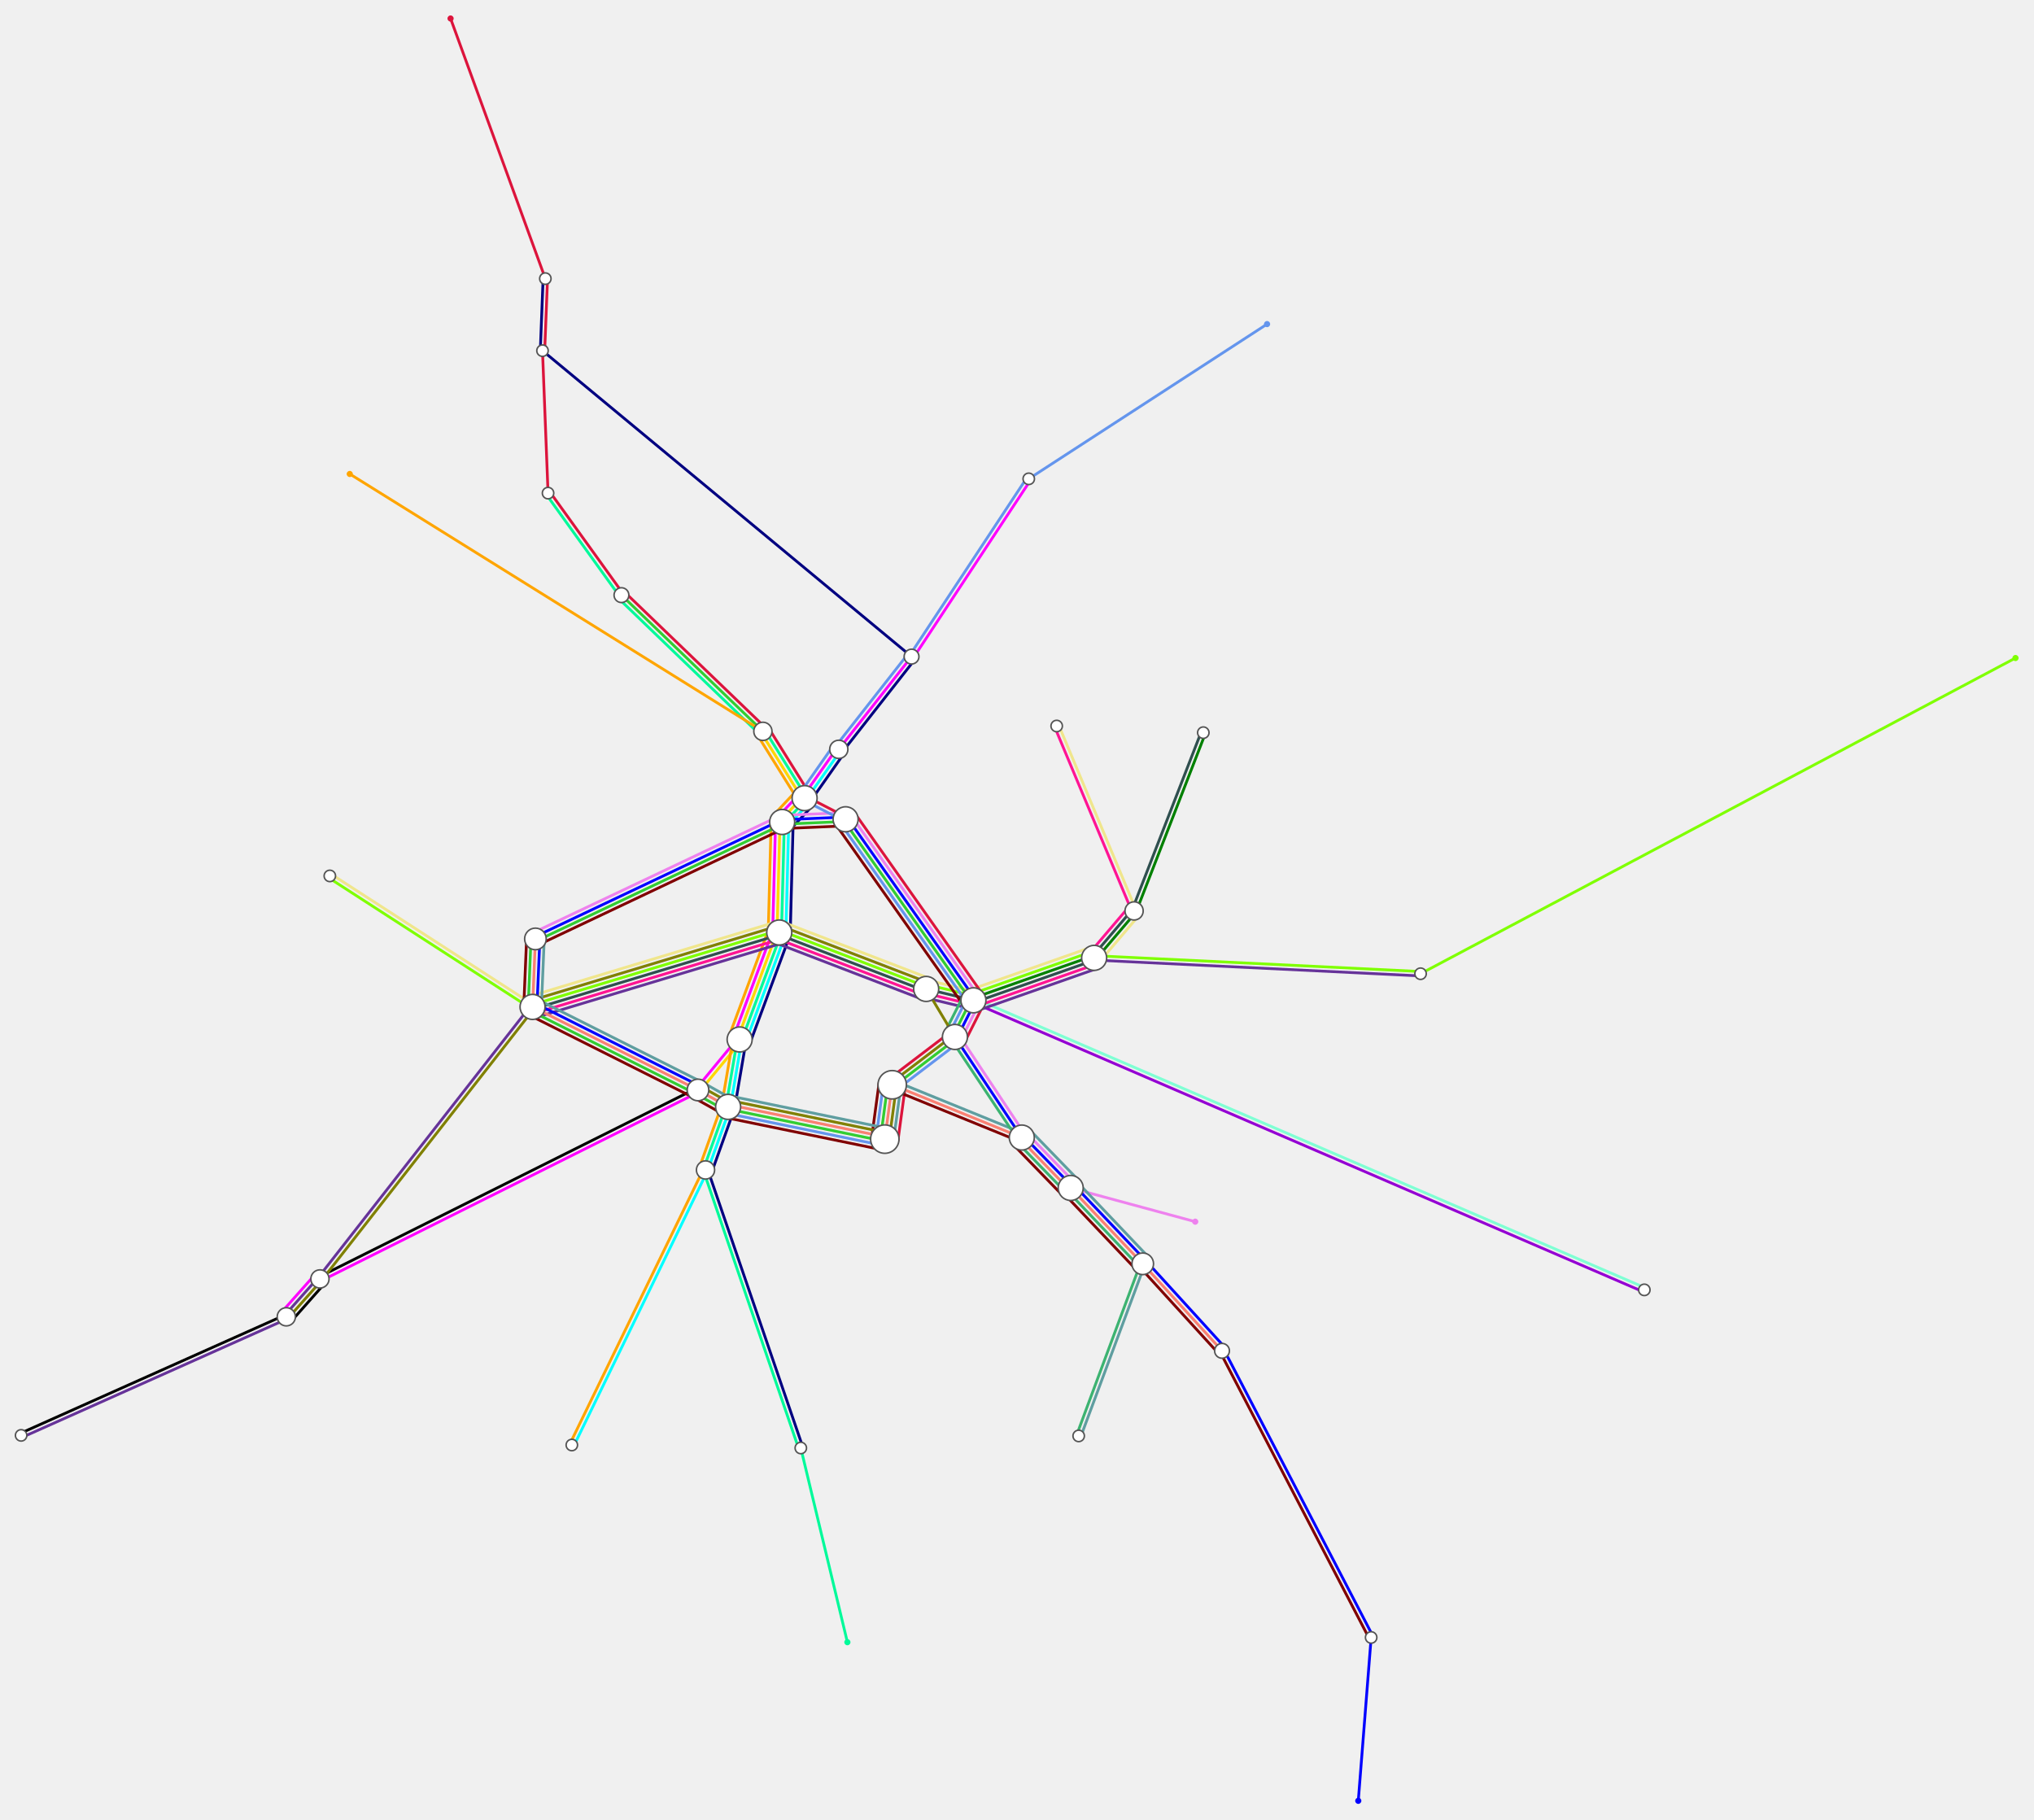
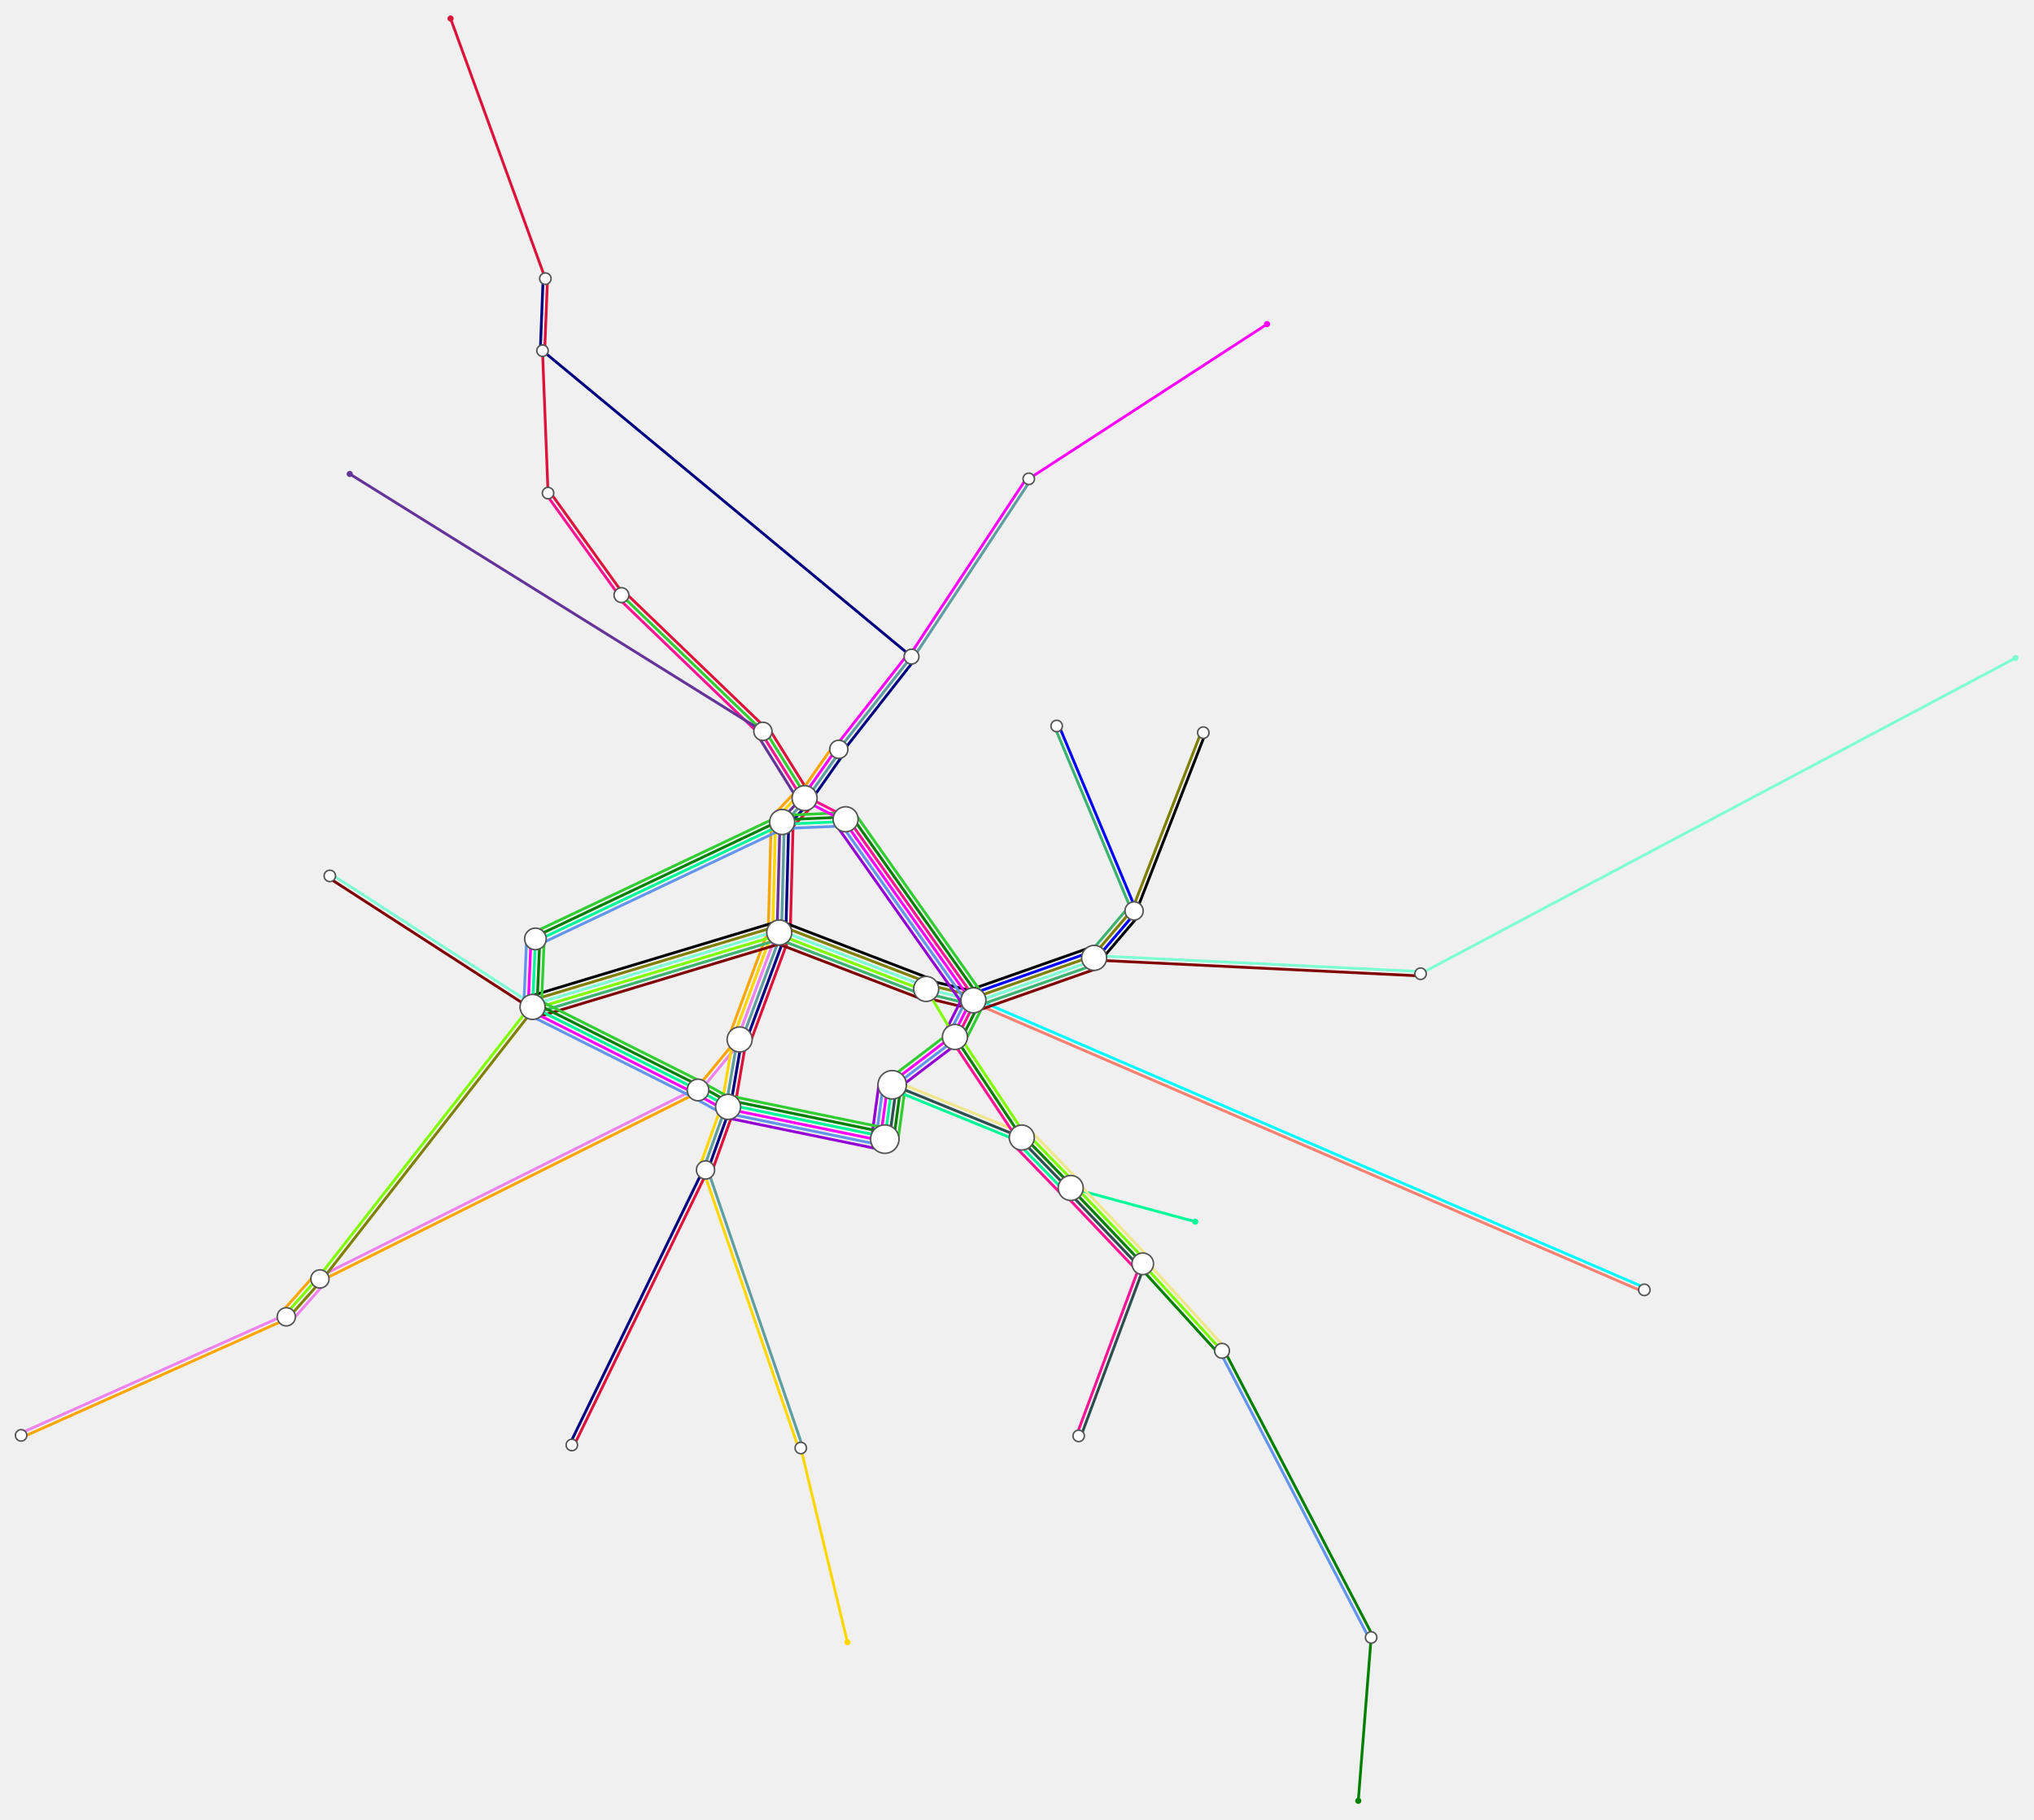
<svg xmlns="http://www.w3.org/2000/svg" width="1318.4" height="1179.26" viewBox="14824.995 8990.62 65.92 58.963">
  <style>
	.line {
		stroke: #333;
		stroke-width: .09;
		fill: none;
		stroke-linejoin: round;
		stroke-linecap: round;
	}
	.station {
		stroke: none;
	}
	.transit {
		stroke: #555;
		stroke-width: .05;
		fill: #fff;
	}
</style>
  <g>
    <path class="line 0" style="stroke: #DC143C;" d="M14839.598 8991.22L14842.669 8999.65" />
    <path class="line 0" style="stroke: #DC143C;" d="M14842.74 8999.652L14842.648 9001.988" />
    <path class="line 1" style="stroke: #000080;" d="M14842.597 8999.647L14842.506 9001.982" />
    <path class="line 0" style="stroke: #DC143C;" d="M14842.577 9001.985L14842.757 9006.602" />
    <path class="line 0" style="stroke: #DC143C;" d="M14842.814 9006.56L14845.194 9009.867" />
-     <path class="line 22" style="stroke: #00FA9A;" d="M14842.699 9006.644L14845.078 9009.95" />
+     <path class="line 23" style="stroke: #FF1493;" d="M14842.699 9006.644L14845.078 9009.95" />
    <path class="line 0" style="stroke: #DC143C;" d="M14845.235 9009.806L14849.819 9014.219" />
    <path class="line 2" style="stroke: #32CD32;" d="M14845.136 9009.908L14849.72 9014.322" />
-     <path class="line 22" style="stroke: #00FA9A;" d="M14845.037 9010.011L14849.621 9014.425" />
+     <path class="line 23" style="stroke: #FF1493;" d="M14845.037 9010.011L14849.621 9014.425" />
    <path class="line 0" style="stroke: #DC143C;" d="M14849.902 9014.208L14851.253 9016.374" />
-     <path class="line 22" style="stroke: #00FA9A;" d="M14849.781 9014.284L14851.132 9016.449" />
-     <path class="line 3" style="stroke: #FFD700;" d="M14849.659 9014.359L14851.01 9016.525" />
-     <path class="line 5" style="stroke: #FFA500;" d="M14849.538 9014.435L14850.889 9016.601" />
-     <path class="line 1" style="stroke: #000080;" d="M14851.331 9016.732L14850.604 9017.505" />
-     <path class="line 11" style="stroke: #00FFFF;" d="M14851.227 9016.634L14850.5 9017.407" />
-     <path class="line 22" style="stroke: #00FA9A;" d="M14851.123 9016.536L14850.396 9017.309" />
-     <path class="line 3" style="stroke: #FFD700;" d="M14851.019 9016.438L14850.292 9017.211" />
-     <path class="line 4" style="stroke: #FF00FF;" d="M14850.915 9016.34L14850.188 9017.113" />
+     <path class="line 2" style="stroke: #32CD32;" d="M14849.781 9014.284L14851.132 9016.449" />
+     <path class="line 23" style="stroke: #FF1493;" d="M14849.659 9014.359L14851.01 9016.525" />
+     <path class="line 24" style="stroke: #663399;" d="M14849.538 9014.435L14850.889 9016.601" />
+     <path class="line 0" style="stroke: #DC143C;" d="M14851.331 9016.732L14850.604 9017.505" />
+     <path class="line 1" style="stroke: #000080;" d="M14851.227 9016.634L14850.5 9017.407" />
+     <path class="line 10" style="stroke: #5F9EA0;" d="M14851.123 9016.536L14850.396 9017.309" />
+     <path class="line 24" style="stroke: #663399;" d="M14851.019 9016.438L14850.292 9017.211" />
+     <path class="line 3" style="stroke: #FFD700;" d="M14850.915 9016.34L14850.188 9017.113" />
    <path class="line 5" style="stroke: #FFA500;" d="M14850.811 9016.242L14850.084 9017.016" />
-     <path class="line 1" style="stroke: #000080;" d="M14850.701 9017.27L14850.607 9020.851" />
-     <path class="line 11" style="stroke: #00FFFF;" d="M14850.558 9017.266L14850.464 9020.847" />
-     <path class="line 22" style="stroke: #00FA9A;" d="M14850.415 9017.262L14850.322 9020.844" />
-     <path class="line 3" style="stroke: #FFD700;" d="M14850.273 9017.258L14850.179 9020.84" />
-     <path class="line 4" style="stroke: #FF00FF;" d="M14850.13 9017.255L14850.036 9020.836" />
+     <path class="line 0" style="stroke: #DC143C;" d="M14850.701 9017.27L14850.607 9020.851" />
+     <path class="line 1" style="stroke: #000080;" d="M14850.558 9017.266L14850.464 9020.847" />
+     <path class="line 10" style="stroke: #5F9EA0;" d="M14850.415 9017.262L14850.322 9020.844" />
+     <path class="line 24" style="stroke: #663399;" d="M14850.273 9017.258L14850.179 9020.84" />
+     <path class="line 3" style="stroke: #FFD700;" d="M14850.13 9017.255L14850.036 9020.836" />
    <path class="line 5" style="stroke: #FFA500;" d="M14849.987 9017.251L14849.893 9020.832" />
-     <path class="line 1" style="stroke: #000080;" d="M14850.585 9020.966L14849.3 9024.433" />
-     <path class="line 11" style="stroke: #00FFFF;" d="M14850.451 9020.916L14849.166 9024.383" />
-     <path class="line 22" style="stroke: #00FA9A;" d="M14850.317 9020.866L14849.033 9024.333" />
-     <path class="line 3" style="stroke: #FFD700;" d="M14850.183 9020.817L14848.899 9024.284" />
-     <path class="line 4" style="stroke: #FF00FF;" d="M14850.049 9020.767L14848.765 9024.234" />
+     <path class="line 0" style="stroke: #DC143C;" d="M14850.585 9020.966L14849.3 9024.433" />
+     <path class="line 1" style="stroke: #000080;" d="M14850.451 9020.916L14849.166 9024.383" />
+     <path class="line 10" style="stroke: #5F9EA0;" d="M14850.317 9020.866L14849.033 9024.333" />
+     <path class="line 13" style="stroke: #EE82EE;" d="M14850.183 9020.817L14848.899 9024.284" />
+     <path class="line 3" style="stroke: #FFD700;" d="M14850.049 9020.767L14848.765 9024.234" />
    <path class="line 5" style="stroke: #FFA500;" d="M14849.915 9020.718L14848.631 9024.184" />
-     <path class="line 3" style="stroke: #FFD700;" d="M14849.021 9024.354L14847.671 9025.991" />
-     <path class="line 4" style="stroke: #FF00FF;" d="M14848.91 9024.263L14847.561 9025.9" />
-     <path class="line 14" style="stroke: #000000;" d="M14847.584 9025.882L14835.332 9032.005" />
-     <path class="line 4" style="stroke: #FF00FF;" d="M14847.648 9026.009L14835.396 9032.133" />
-     <path class="line 14" style="stroke: #000000;" d="M14835.524 9032.211L14834.435 9033.44" />
+     <path class="line 13" style="stroke: #EE82EE;" d="M14849.021 9024.354L14847.671 9025.991" />
+     <path class="line 5" style="stroke: #FFA500;" d="M14848.91 9024.263L14847.561 9025.9" />
+     <path class="line 13" style="stroke: #EE82EE;" d="M14847.584 9025.882L14835.332 9032.005" />
+     <path class="line 5" style="stroke: #FFA500;" d="M14847.648 9026.009L14835.396 9032.133" />
+     <path class="line 13" style="stroke: #EE82EE;" d="M14835.524 9032.211L14834.435 9033.44" />
    <path class="line 16" style="stroke: #808000;" d="M14835.418 9032.117L14834.328 9033.345" />
-     <path class="line 24" style="stroke: #663399;" d="M14835.311 9032.022L14834.221 9033.25" />
-     <path class="line 4" style="stroke: #FF00FF;" d="M14835.204 9031.927L14834.114 9033.155" />
-     <path class="line 6" style="stroke: #6495ED;" d="M14866.06 9001.124L14858.336 9006.139" />
-     <path class="line 4" style="stroke: #FF00FF;" d="M14858.396 9006.178L14854.596 9011.939" />
-     <path class="line 6" style="stroke: #6495ED;" d="M14858.277 9006.1L14854.477 9011.86" />
+     <path class="line 19" style="stroke: #7FFF00;" d="M14835.311 9032.022L14834.221 9033.25" />
+     <path class="line 5" style="stroke: #FFA500;" d="M14835.204 9031.927L14834.114 9033.155" />
+     <path class="line 4" style="stroke: #FF00FF;" d="M14866.06 9001.124L14858.336 9006.139" />
+     <path class="line 10" style="stroke: #5F9EA0;" d="M14858.396 9006.178L14854.596 9011.939" />
+     <path class="line 4" style="stroke: #FF00FF;" d="M14858.277 9006.1L14854.477 9011.86" />
    <path class="line 1" style="stroke: #000080;" d="M14854.649 9011.988L14852.293 9014.994" />
-     <path class="line 4" style="stroke: #FF00FF;" d="M14854.537 9011.9L14852.18 9014.905" />
-     <path class="line 6" style="stroke: #6495ED;" d="M14854.424 9011.811L14852.068 9014.817" />
+     <path class="line 10" style="stroke: #5F9EA0;" d="M14854.537 9011.9L14852.18 9014.905" />
+     <path class="line 4" style="stroke: #FF00FF;" d="M14854.424 9011.811L14852.068 9014.817" />
    <path class="line 1" style="stroke: #000080;" d="M14852.356 9015.028L14851.246 9016.61" />
-     <path class="line 11" style="stroke: #00FFFF;" d="M14852.239 9014.946L14851.129 9016.528" />
+     <path class="line 10" style="stroke: #5F9EA0;" d="M14852.239 9014.946L14851.129 9016.528" />
    <path class="line 4" style="stroke: #FF00FF;" d="M14852.122 9014.864L14851.012 9016.446" />
-     <path class="line 6" style="stroke: #6495ED;" d="M14852.005 9014.782L14850.896 9016.364" />
-     <path class="line 1" style="stroke: #000080;" d="M14849.177 9024.345L14848.805 9026.529" />
-     <path class="line 11" style="stroke: #00FFFF;" d="M14849.036 9024.321L14848.664 9026.505" />
-     <path class="line 22" style="stroke: #00FA9A;" d="M14848.895 9024.297L14848.523 9026.481" />
-     <path class="line 5" style="stroke: #FFA500;" d="M14848.754 9024.273L14848.382 9026.457" />
-     <path class="line 1" style="stroke: #000080;" d="M14848.795 9026.565L14848.062 9028.61" />
-     <path class="line 11" style="stroke: #00FFFF;" d="M14848.661 9026.517L14847.928 9028.562" />
-     <path class="line 22" style="stroke: #00FA9A;" d="M14848.526 9026.469L14847.793 9028.514" />
-     <path class="line 5" style="stroke: #FFA500;" d="M14848.392 9026.421L14847.659 9028.466" />
-     <path class="line 1" style="stroke: #000080;" d="M14847.928 9028.515L14851.016 9037.526" />
-     <path class="line 22" style="stroke: #00FA9A;" d="M14847.793 9028.561L14850.881 9037.573" />
-     <path class="line 22" style="stroke: #00FA9A;" d="M14850.948 9037.549L14852.458 9043.843" />
-     <path class="line 11" style="stroke: #00FFFF;" d="M14843.591 9037.483L14847.925 9028.569" />
-     <path class="line 5" style="stroke: #FFA500;" d="M14843.463 9037.421L14847.796 9028.507" />
-     <path class="line 5" style="stroke: #FFA500;" d="M14849.72 9014.322L14836.33 9005.981" />
-     <path class="line 12" style="stroke: #F0E68C;" d="M14835.724 9018.948L14842.294 9023.194" />
-     <path class="line 19" style="stroke: #7FFF00;" d="M14835.646 9019.068L14842.217 9023.314" />
-     <path class="line 12" style="stroke: #F0E68C;" d="M14842.152 9022.912L14850.147 9020.5" />
+     <path class="line 5" style="stroke: #FFA500;" d="M14852.005 9014.782L14850.896 9016.364" />
+     <path class="line 0" style="stroke: #DC143C;" d="M14849.177 9024.345L14848.805 9026.529" />
+     <path class="line 1" style="stroke: #000080;" d="M14849.036 9024.321L14848.664 9026.505" />
+     <path class="line 10" style="stroke: #5F9EA0;" d="M14848.895 9024.297L14848.523 9026.481" />
+     <path class="line 3" style="stroke: #FFD700;" d="M14848.754 9024.273L14848.382 9026.457" />
+     <path class="line 0" style="stroke: #DC143C;" d="M14848.795 9026.565L14848.062 9028.61" />
+     <path class="line 1" style="stroke: #000080;" d="M14848.661 9026.517L14847.928 9028.562" />
+     <path class="line 10" style="stroke: #5F9EA0;" d="M14848.526 9026.469L14847.793 9028.514" />
+     <path class="line 3" style="stroke: #FFD700;" d="M14848.392 9026.421L14847.659 9028.466" />
+     <path class="line 10" style="stroke: #5F9EA0;" d="M14847.928 9028.515L14851.016 9037.526" />
+     <path class="line 3" style="stroke: #FFD700;" d="M14847.793 9028.561L14850.881 9037.573" />
+     <path class="line 3" style="stroke: #FFD700;" d="M14850.948 9037.549L14852.458 9043.843" />
+     <path class="line 0" style="stroke: #DC143C;" d="M14843.591 9037.483L14847.925 9028.569" />
+     <path class="line 1" style="stroke: #000080;" d="M14843.463 9037.421L14847.796 9028.507" />
+     <path class="line 24" style="stroke: #663399;" d="M14849.72 9014.322L14836.33 9005.981" />
+     <path class="line 17" style="stroke: #7FFFD4;" d="M14835.724 9018.948L14842.294 9023.194" />
+     <path class="line 9" style="stroke: #800000;" d="M14835.646 9019.068L14842.217 9023.314" />
+     <path class="line 14" style="stroke: #000000;" d="M14842.152 9022.912L14850.147 9020.5" />
    <path class="line 16" style="stroke: #808000;" d="M14842.193 9023.049L14850.188 9020.636" />
-     <path class="line 19" style="stroke: #7FFF00;" d="M14842.235 9023.186L14850.23 9020.773" />
-     <path class="line 21" style="stroke: #2F4F4F;" d="M14842.276 9023.322L14850.271 9020.91" />
-     <path class="line 23" style="stroke: #FF1493;" d="M14842.317 9023.459L14850.312 9021.047" />
-     <path class="line 24" style="stroke: #663399;" d="M14842.358 9023.596L14850.353 9021.184" />
-     <path class="line 12" style="stroke: #F0E68C;" d="M14850.378 9020.508L14855.14 9022.338" />
+     <path class="line 17" style="stroke: #7FFFD4;" d="M14842.235 9023.186L14850.23 9020.773" />
+     <path class="line 19" style="stroke: #7FFF00;" d="M14842.276 9023.322L14850.271 9020.91" />
+     <path class="line 7" style="stroke: #3CB371;" d="M14842.317 9023.459L14850.312 9021.047" />
+     <path class="line 9" style="stroke: #800000;" d="M14842.358 9023.596L14850.353 9021.184" />
+     <path class="line 14" style="stroke: #000000;" d="M14850.378 9020.508L14855.14 9022.338" />
    <path class="line 16" style="stroke: #808000;" d="M14850.327 9020.642L14855.089 9022.471" />
-     <path class="line 19" style="stroke: #7FFF00;" d="M14850.276 9020.775L14855.037 9022.605" />
-     <path class="line 21" style="stroke: #2F4F4F;" d="M14850.225 9020.908L14854.986 9022.738" />
-     <path class="line 23" style="stroke: #FF1493;" d="M14850.173 9021.042L14854.935 9022.871" />
-     <path class="line 24" style="stroke: #663399;" d="M14850.122 9021.175L14854.884 9023.005" />
-     <path class="line 12" style="stroke: #F0E68C;" d="M14855.079 9022.393L14856.61 9022.762" />
-     <path class="line 19" style="stroke: #7FFF00;" d="M14855.045 9022.532L14856.576 9022.901" />
-     <path class="line 21" style="stroke: #2F4F4F;" d="M14855.012 9022.671L14856.543 9023.04" />
-     <path class="line 23" style="stroke: #FF1493;" d="M14854.978 9022.81L14856.509 9023.179" />
-     <path class="line 24" style="stroke: #663399;" d="M14854.945 9022.949L14856.476 9023.318" />
-     <path class="line 17" style="stroke: #7FFFD4;" d="M14856.571 9022.974L14878.314 9032.358" />
-     <path class="line 8" style="stroke: #9400D3;" d="M14856.515 9023.105L14878.258 9032.489" />
-     <path class="line 12" style="stroke: #F0E68C;" d="M14856.424 9022.703L14860.337 9021.327" />
-     <path class="line 19" style="stroke: #7FFF00;" d="M14856.472 9022.838L14860.384 9021.462" />
-     <path class="line 20" style="stroke: #008000;" d="M14856.519 9022.972L14860.432 9021.597" />
-     <path class="line 21" style="stroke: #2F4F4F;" d="M14856.567 9023.107L14860.479 9021.732" />
-     <path class="line 23" style="stroke: #FF1493;" d="M14856.614 9023.242L14860.526 9021.866" />
-     <path class="line 24" style="stroke: #663399;" d="M14856.661 9023.377L14860.574 9022.001" />
-     <path class="line 19" style="stroke: #7FFF00;" d="M14860.459 9021.593L14871.037 9022.107" />
-     <path class="line 24" style="stroke: #663399;" d="M14860.452 9021.735L14871.031 9022.249" />
-     <path class="line 19" style="stroke: #7FFF00;" d="M14871.034 9022.178L14890.315 9011.946" />
-     <path class="line 12" style="stroke: #F0E68C;" d="M14860.619 9021.803L14861.913 9020.282" />
-     <path class="line 20" style="stroke: #008000;" d="M14860.51 9021.71L14861.804 9020.189" />
-     <path class="line 21" style="stroke: #2F4F4F;" d="M14860.401 9021.618L14861.695 9020.097" />
-     <path class="line 23" style="stroke: #FF1493;" d="M14860.292 9021.525L14861.586 9020.004" />
-     <path class="line 12" style="stroke: #F0E68C;" d="M14861.816 9020.115L14859.307 9014.121" />
-     <path class="line 23" style="stroke: #FF1493;" d="M14861.684 9020.17L14859.175 9014.177" />
-     <path class="line 20" style="stroke: #008000;" d="M14861.816 9020.169L14864.06 9014.391" />
-     <path class="line 21" style="stroke: #2F4F4F;" d="M14861.683 9020.117L14863.927 9014.339" />
+     <path class="line 17" style="stroke: #7FFFD4;" d="M14850.276 9020.775L14855.037 9022.605" />
+     <path class="line 19" style="stroke: #7FFF00;" d="M14850.225 9020.908L14854.986 9022.738" />
+     <path class="line 7" style="stroke: #3CB371;" d="M14850.173 9021.042L14854.935 9022.871" />
+     <path class="line 9" style="stroke: #800000;" d="M14850.122 9021.175L14854.884 9023.005" />
+     <path class="line 14" style="stroke: #000000;" d="M14855.079 9022.393L14856.61 9022.762" />
+     <path class="line 16" style="stroke: #808000;" d="M14855.045 9022.532L14856.576 9022.901" />
+     <path class="line 17" style="stroke: #7FFFD4;" d="M14855.012 9022.671L14856.543 9023.04" />
+     <path class="line 7" style="stroke: #3CB371;" d="M14854.978 9022.81L14856.509 9023.179" />
+     <path class="line 9" style="stroke: #800000;" d="M14854.945 9022.949L14856.476 9023.318" />
+     <path class="line 11" style="stroke: #00FFFF;" d="M14856.571 9022.974L14878.314 9032.358" />
+     <path class="line 18" style="stroke: #FA8072;" d="M14856.515 9023.105L14878.258 9032.489" />
+     <path class="line 14" style="stroke: #000000;" d="M14856.424 9022.703L14860.337 9021.327" />
+     <path class="line 15" style="stroke: #0000FF;" d="M14856.472 9022.838L14860.384 9021.462" />
+     <path class="line 16" style="stroke: #808000;" d="M14856.519 9022.972L14860.432 9021.597" />
+     <path class="line 17" style="stroke: #7FFFD4;" d="M14856.567 9023.107L14860.479 9021.732" />
+     <path class="line 7" style="stroke: #3CB371;" d="M14856.614 9023.242L14860.526 9021.866" />
+     <path class="line 9" style="stroke: #800000;" d="M14856.661 9023.377L14860.574 9022.001" />
+     <path class="line 17" style="stroke: #7FFFD4;" d="M14860.459 9021.593L14871.037 9022.107" />
+     <path class="line 9" style="stroke: #800000;" d="M14860.452 9021.735L14871.031 9022.249" />
+     <path class="line 17" style="stroke: #7FFFD4;" d="M14871.034 9022.178L14890.315 9011.946" />
+     <path class="line 14" style="stroke: #000000;" d="M14860.619 9021.803L14861.913 9020.282" />
+     <path class="line 15" style="stroke: #0000FF;" d="M14860.51 9021.71L14861.804 9020.189" />
+     <path class="line 16" style="stroke: #808000;" d="M14860.401 9021.618L14861.695 9020.097" />
+     <path class="line 7" style="stroke: #3CB371;" d="M14860.292 9021.525L14861.586 9020.004" />
+     <path class="line 15" style="stroke: #0000FF;" d="M14861.816 9020.115L14859.307 9014.121" />
+     <path class="line 7" style="stroke: #3CB371;" d="M14861.684 9020.17L14859.175 9014.177" />
+     <path class="line 14" style="stroke: #000000;" d="M14861.816 9020.169L14864.06 9014.391" />
+     <path class="line 16" style="stroke: #808000;" d="M14861.683 9020.117L14863.927 9014.339" />
    <path class="line 16" style="stroke: #808000;" d="M14842.312 9023.298L14835.42 9032.113" />
-     <path class="line 24" style="stroke: #663399;" d="M14842.199 9023.21L14835.308 9032.025" />
-     <path class="line 14" style="stroke: #000000;" d="M14834.245 9033.232L14825.651 9037.075" />
-     <path class="line 24" style="stroke: #663399;" d="M14834.303 9033.363L14825.709 9037.205" />
-     <path class="line 13" style="stroke: #EE82EE;" d="M14850.335 9017.046L14852.391 9016.958" />
-     <path class="line 15" style="stroke: #0000FF;" d="M14850.341 9017.189L14852.397 9017.1" />
-     <path class="line 2" style="stroke: #32CD32;" d="M14850.347 9017.332L14852.403 9017.243" />
-     <path class="line 9" style="stroke: #800000;" d="M14850.353 9017.474L14852.409 9017.386" />
-     <path class="line 0" style="stroke: #DC143C;" d="M14852.692 9016.966L14856.835 9022.834" />
-     <path class="line 13" style="stroke: #EE82EE;" d="M14852.575 9017.048L14856.718 9022.916" />
-     <path class="line 15" style="stroke: #0000FF;" d="M14852.458 9017.13L14856.601 9022.999" />
-     <path class="line 2" style="stroke: #32CD32;" d="M14852.341 9017.213L14856.484 9023.081" />
+     <path class="line 19" style="stroke: #7FFF00;" d="M14842.199 9023.21L14835.308 9032.025" />
+     <path class="line 13" style="stroke: #EE82EE;" d="M14834.245 9033.232L14825.651 9037.075" />
+     <path class="line 5" style="stroke: #FFA500;" d="M14834.303 9033.363L14825.709 9037.205" />
+     <path class="line 2" style="stroke: #32CD32;" d="M14850.335 9017.046L14852.391 9016.958" />
+     <path class="line 20" style="stroke: #008000;" d="M14850.341 9017.189L14852.397 9017.1" />
+     <path class="line 22" style="stroke: #00FA9A;" d="M14850.347 9017.332L14852.403 9017.243" />
+     <path class="line 6" style="stroke: #6495ED;" d="M14850.353 9017.474L14852.409 9017.386" />
+     <path class="line 2" style="stroke: #32CD32;" d="M14852.692 9016.966L14856.835 9022.834" />
+     <path class="line 20" style="stroke: #008000;" d="M14852.575 9017.048L14856.718 9022.916" />
+     <path class="line 23" style="stroke: #FF1493;" d="M14852.458 9017.13L14856.601 9022.999" />
+     <path class="line 4" style="stroke: #FF00FF;" d="M14852.341 9017.213L14856.484 9023.081" />
    <path class="line 6" style="stroke: #6495ED;" d="M14852.225 9017.295L14856.368 9023.163" />
-     <path class="line 9" style="stroke: #800000;" d="M14852.108 9017.378L14856.251 9023.246" />
-     <path class="line 0" style="stroke: #DC143C;" d="M14856.862 9023.201L14856.262 9024.389" />
-     <path class="line 13" style="stroke: #EE82EE;" d="M14856.734 9023.136L14856.134 9024.325" />
-     <path class="line 15" style="stroke: #0000FF;" d="M14856.607 9023.072L14856.007 9024.26" />
-     <path class="line 2" style="stroke: #32CD32;" d="M14856.479 9023.008L14855.879 9024.196" />
+     <path class="line 8" style="stroke: #9400D3;" d="M14852.108 9017.378L14856.251 9023.246" />
+     <path class="line 2" style="stroke: #32CD32;" d="M14856.862 9023.201L14856.262 9024.389" />
+     <path class="line 20" style="stroke: #008000;" d="M14856.734 9023.136L14856.134 9024.325" />
+     <path class="line 23" style="stroke: #FF1493;" d="M14856.607 9023.072L14856.007 9024.26" />
+     <path class="line 4" style="stroke: #FF00FF;" d="M14856.479 9023.008L14855.879 9024.196" />
    <path class="line 6" style="stroke: #6495ED;" d="M14856.352 9022.943L14855.752 9024.131" />
-     <path class="line 7" style="stroke: #3CB371;" d="M14856.224 9022.879L14855.624 9024.067" />
-     <path class="line 0" style="stroke: #DC143C;" d="M14855.813 9024.058L14853.78 9025.606" />
-     <path class="line 16" style="stroke: #808000;" d="M14855.9 9024.171L14853.867 9025.72" />
-     <path class="line 2" style="stroke: #32CD32;" d="M14855.986 9024.285L14853.953 9025.833" />
-     <path class="line 6" style="stroke: #6495ED;" d="M14856.073 9024.399L14854.04 9025.947" />
-     <path class="line 0" style="stroke: #DC143C;" d="M14854.335 9025.834L14854.096 9027.595" />
-     <path class="line 10" style="stroke: #5F9EA0;" d="M14854.193 9025.815L14853.954 9027.576" />
-     <path class="line 16" style="stroke: #808000;" d="M14854.052 9025.796L14853.813 9027.557" />
-     <path class="line 18" style="stroke: #FA8072;" d="M14853.91 9025.777L14853.671 9027.538" />
-     <path class="line 2" style="stroke: #32CD32;" d="M14853.769 9025.757L14853.53 9027.518" />
+     <path class="line 8" style="stroke: #9400D3;" d="M14856.224 9022.879L14855.624 9024.067" />
+     <path class="line 2" style="stroke: #32CD32;" d="M14855.813 9024.058L14853.78 9025.606" />
+     <path class="line 4" style="stroke: #FF00FF;" d="M14855.9 9024.171L14853.867 9025.72" />
+     <path class="line 6" style="stroke: #6495ED;" d="M14855.986 9024.285L14853.953 9025.833" />
+     <path class="line 8" style="stroke: #9400D3;" d="M14856.073 9024.399L14854.04 9025.947" />
+     <path class="line 2" style="stroke: #32CD32;" d="M14854.335 9025.834L14854.096 9027.595" />
+     <path class="line 20" style="stroke: #008000;" d="M14854.193 9025.815L14853.954 9027.576" />
+     <path class="line 21" style="stroke: #2F4F4F;" d="M14854.052 9025.796L14853.813 9027.557" />
+     <path class="line 22" style="stroke: #00FA9A;" d="M14853.91 9025.777L14853.671 9027.538" />
+     <path class="line 4" style="stroke: #FF00FF;" d="M14853.769 9025.757L14853.53 9027.518" />
    <path class="line 6" style="stroke: #6495ED;" d="M14853.627 9025.738L14853.388 9027.499" />
-     <path class="line 9" style="stroke: #800000;" d="M14853.485 9025.719L14853.247 9027.48" />
-     <path class="line 10" style="stroke: #5F9EA0;" d="M14853.743 9027.188L14848.665 9026.143" />
-     <path class="line 16" style="stroke: #808000;" d="M14853.714 9027.328L14848.637 9026.283" />
-     <path class="line 18" style="stroke: #FA8072;" d="M14853.686 9027.468L14848.608 9026.423" />
-     <path class="line 2" style="stroke: #32CD32;" d="M14853.657 9027.608L14848.579 9026.563" />
+     <path class="line 8" style="stroke: #9400D3;" d="M14853.485 9025.719L14853.247 9027.48" />
+     <path class="line 2" style="stroke: #32CD32;" d="M14853.743 9027.188L14848.665 9026.143" />
+     <path class="line 20" style="stroke: #008000;" d="M14853.714 9027.328L14848.637 9026.283" />
+     <path class="line 22" style="stroke: #00FA9A;" d="M14853.686 9027.468L14848.608 9026.423" />
+     <path class="line 4" style="stroke: #FF00FF;" d="M14853.657 9027.608L14848.579 9026.563" />
    <path class="line 6" style="stroke: #6495ED;" d="M14853.628 9027.748L14848.55 9026.703" />
-     <path class="line 9" style="stroke: #800000;" d="M14853.599 9027.887L14848.522 9026.843" />
-     <path class="line 10" style="stroke: #5F9EA0;" d="M14848.733 9026.244L14847.756 9025.696" />
-     <path class="line 16" style="stroke: #808000;" d="M14848.663 9026.368L14847.686 9025.821" />
-     <path class="line 18" style="stroke: #FA8072;" d="M14848.593 9026.493L14847.616 9025.945" />
-     <path class="line 2" style="stroke: #32CD32;" d="M14848.524 9026.618L14847.546 9026.07" />
-     <path class="line 9" style="stroke: #800000;" d="M14848.454 9026.742L14847.476 9026.195" />
-     <path class="line 10" style="stroke: #5F9EA0;" d="M14847.744 9025.69L14842.383 9022.999" />
-     <path class="line 15" style="stroke: #0000FF;" d="M14847.68 9025.818L14842.319 9023.126" />
-     <path class="line 18" style="stroke: #FA8072;" d="M14847.616 9025.945L14842.255 9023.254" />
-     <path class="line 2" style="stroke: #32CD32;" d="M14847.552 9026.073L14842.191 9023.382" />
-     <path class="line 9" style="stroke: #800000;" d="M14847.488 9026.201L14842.127 9023.509" />
-     <path class="line 10" style="stroke: #5F9EA0;" d="M14842.541 9023.266L14842.633 9021.062" />
-     <path class="line 15" style="stroke: #0000FF;" d="M14842.398 9023.26L14842.491 9021.056" />
-     <path class="line 18" style="stroke: #FA8072;" d="M14842.255 9023.254L14842.348 9021.05" />
-     <path class="line 2" style="stroke: #32CD32;" d="M14842.113 9023.248L14842.205 9021.044" />
-     <path class="line 9" style="stroke: #800000;" d="M14841.97 9023.242L14842.062 9021.038" />
-     <path class="line 13" style="stroke: #EE82EE;" d="M14842.256 9020.857L14850.252 9017.067" />
-     <path class="line 15" style="stroke: #0000FF;" d="M14842.317 9020.986L14850.313 9017.196" />
-     <path class="line 2" style="stroke: #32CD32;" d="M14842.378 9021.115L14850.375 9017.325" />
-     <path class="line 9" style="stroke: #800000;" d="M14842.44 9021.244L14850.436 9017.454" />
-     <path class="line 10" style="stroke: #5F9EA0;" d="M14853.964 9025.644L14858.164 9027.354" />
-     <path class="line 18" style="stroke: #FA8072;" d="M14853.91 9025.777L14858.11 9027.487" />
-     <path class="line 9" style="stroke: #800000;" d="M14853.856 9025.909L14858.056 9027.619" />
-     <path class="line 10" style="stroke: #5F9EA0;" d="M14858.366 9027.238L14859.952 9028.873" />
-     <path class="line 13" style="stroke: #EE82EE;" d="M14858.264 9027.337L14859.849 9028.972" />
-     <path class="line 15" style="stroke: #0000FF;" d="M14858.161 9027.437L14859.747 9029.072" />
-     <path class="line 18" style="stroke: #FA8072;" d="M14858.059 9027.536L14859.644 9029.171" />
-     <path class="line 7" style="stroke: #3CB371;" d="M14857.956 9027.636L14859.542 9029.271" />
-     <path class="line 9" style="stroke: #800000;" d="M14857.853 9027.735L14859.439 9029.37" />
-     <path class="line 13" style="stroke: #EE82EE;" d="M14859.695 9029.121L14863.731 9030.214" />
-     <path class="line 10" style="stroke: #5F9EA0;" d="M14859.903 9028.925L14862.237 9031.382" />
-     <path class="line 15" style="stroke: #0000FF;" d="M14859.799 9029.023L14862.133 9031.481" />
-     <path class="line 18" style="stroke: #FA8072;" d="M14859.695 9029.121L14862.03 9031.579" />
-     <path class="line 7" style="stroke: #3CB371;" d="M14859.592 9029.22L14861.926 9031.677" />
-     <path class="line 9" style="stroke: #800000;" d="M14859.488 9029.318L14861.823 9031.776" />
-     <path class="line 10" style="stroke: #5F9EA0;" d="M14862.097 9031.604L14860.021 9037.182" />
-     <path class="line 7" style="stroke: #3CB371;" d="M14861.963 9031.554L14859.887 9037.132" />
-     <path class="line 15" style="stroke: #0000FF;" d="M14862.135 9031.483L14864.705 9034.302" />
-     <path class="line 18" style="stroke: #FA8072;" d="M14862.03 9031.579L14864.6 9034.399" />
-     <path class="line 9" style="stroke: #800000;" d="M14861.924 9031.675L14864.494 9034.495" />
-     <path class="line 15" style="stroke: #0000FF;" d="M14864.663 9034.366L14869.496 9043.656" />
-     <path class="line 9" style="stroke: #800000;" d="M14864.536 9034.432L14869.369 9043.722" />
-     <path class="line 15" style="stroke: #0000FF;" d="M14869.433 9043.689L14869.016 9048.983" />
-     <path class="line 13" style="stroke: #EE82EE;" d="M14858.229 9027.408L14856.062 9024.149" />
-     <path class="line 15" style="stroke: #0000FF;" d="M14858.11 9027.487L14855.943 9024.228" />
-     <path class="line 7" style="stroke: #3CB371;" d="M14857.991 9027.566L14855.824 9024.307" />
-     <path class="line 16" style="stroke: #808000;" d="M14855.943 9024.228L14855.012 9022.671" />
-     <path class="line 0" style="stroke: #DC143C;" d="M14852.432 9017.108L14851.104 9016.424" />
-     <path class="line 6" style="stroke: #6495ED;" d="M14852.367 9017.235L14851.038 9016.551" />
+     <path class="line 8" style="stroke: #9400D3;" d="M14853.599 9027.887L14848.522 9026.843" />
+     <path class="line 2" style="stroke: #32CD32;" d="M14848.733 9026.244L14847.756 9025.696" />
+     <path class="line 20" style="stroke: #008000;" d="M14848.663 9026.368L14847.686 9025.821" />
+     <path class="line 22" style="stroke: #00FA9A;" d="M14848.593 9026.493L14847.616 9025.945" />
+     <path class="line 4" style="stroke: #FF00FF;" d="M14848.524 9026.618L14847.546 9026.07" />
+     <path class="line 6" style="stroke: #6495ED;" d="M14848.454 9026.742L14847.476 9026.195" />
+     <path class="line 2" style="stroke: #32CD32;" d="M14847.744 9025.69L14842.383 9022.999" />
+     <path class="line 20" style="stroke: #008000;" d="M14847.68 9025.818L14842.319 9023.126" />
+     <path class="line 22" style="stroke: #00FA9A;" d="M14847.616 9025.945L14842.255 9023.254" />
+     <path class="line 4" style="stroke: #FF00FF;" d="M14847.552 9026.073L14842.191 9023.382" />
+     <path class="line 6" style="stroke: #6495ED;" d="M14847.488 9026.201L14842.127 9023.509" />
+     <path class="line 2" style="stroke: #32CD32;" d="M14842.541 9023.266L14842.633 9021.062" />
+     <path class="line 20" style="stroke: #008000;" d="M14842.398 9023.26L14842.491 9021.056" />
+     <path class="line 22" style="stroke: #00FA9A;" d="M14842.255 9023.254L14842.348 9021.05" />
+     <path class="line 4" style="stroke: #FF00FF;" d="M14842.113 9023.248L14842.205 9021.044" />
+     <path class="line 6" style="stroke: #6495ED;" d="M14841.97 9023.242L14842.062 9021.038" />
+     <path class="line 2" style="stroke: #32CD32;" d="M14842.256 9020.857L14850.252 9017.067" />
+     <path class="line 20" style="stroke: #008000;" d="M14842.317 9020.986L14850.313 9017.196" />
+     <path class="line 22" style="stroke: #00FA9A;" d="M14842.378 9021.115L14850.375 9017.325" />
+     <path class="line 6" style="stroke: #6495ED;" d="M14842.44 9021.244L14850.436 9017.454" />
+     <path class="line 12" style="stroke: #F0E68C;" d="M14853.964 9025.644L14858.164 9027.354" />
+     <path class="line 21" style="stroke: #2F4F4F;" d="M14853.91 9025.777L14858.11 9027.487" />
+     <path class="line 22" style="stroke: #00FA9A;" d="M14853.856 9025.909L14858.056 9027.619" />
+     <path class="line 12" style="stroke: #F0E68C;" d="M14858.366 9027.238L14859.952 9028.873" />
+     <path class="line 19" style="stroke: #7FFF00;" d="M14858.264 9027.337L14859.849 9028.972" />
+     <path class="line 20" style="stroke: #008000;" d="M14858.161 9027.437L14859.747 9029.072" />
+     <path class="line 21" style="stroke: #2F4F4F;" d="M14858.059 9027.536L14859.644 9029.171" />
+     <path class="line 22" style="stroke: #00FA9A;" d="M14857.956 9027.636L14859.542 9029.271" />
+     <path class="line 23" style="stroke: #FF1493;" d="M14857.853 9027.735L14859.439 9029.37" />
+     <path class="line 22" style="stroke: #00FA9A;" d="M14859.695 9029.121L14863.731 9030.214" />
+     <path class="line 12" style="stroke: #F0E68C;" d="M14859.903 9028.925L14862.237 9031.382" />
+     <path class="line 19" style="stroke: #7FFF00;" d="M14859.799 9029.023L14862.133 9031.481" />
+     <path class="line 20" style="stroke: #008000;" d="M14859.695 9029.121L14862.03 9031.579" />
+     <path class="line 21" style="stroke: #2F4F4F;" d="M14859.592 9029.22L14861.926 9031.677" />
+     <path class="line 23" style="stroke: #FF1493;" d="M14859.488 9029.318L14861.823 9031.776" />
+     <path class="line 21" style="stroke: #2F4F4F;" d="M14862.097 9031.604L14860.021 9037.182" />
+     <path class="line 23" style="stroke: #FF1493;" d="M14861.963 9031.554L14859.887 9037.132" />
+     <path class="line 12" style="stroke: #F0E68C;" d="M14862.135 9031.483L14864.705 9034.302" />
+     <path class="line 19" style="stroke: #7FFF00;" d="M14862.03 9031.579L14864.6 9034.399" />
+     <path class="line 20" style="stroke: #008000;" d="M14861.924 9031.675L14864.494 9034.495" />
+     <path class="line 20" style="stroke: #008000;" d="M14864.663 9034.366L14869.496 9043.656" />
+     <path class="line 6" style="stroke: #6495ED;" d="M14864.536 9034.432L14869.369 9043.722" />
+     <path class="line 20" style="stroke: #008000;" d="M14869.433 9043.689L14869.016 9048.983" />
+     <path class="line 19" style="stroke: #7FFF00;" d="M14858.229 9027.408L14856.062 9024.149" />
+     <path class="line 20" style="stroke: #008000;" d="M14858.11 9027.487L14855.943 9024.228" />
+     <path class="line 23" style="stroke: #FF1493;" d="M14857.991 9027.566L14855.824 9024.307" />
+     <path class="line 19" style="stroke: #7FFF00;" d="M14855.943 9024.228L14855.012 9022.671" />
+     <path class="line 23" style="stroke: #FF1493;" d="M14852.432 9017.108L14851.104 9016.424" />
+     <path class="line 4" style="stroke: #FF00FF;" d="M14852.367 9017.235L14851.038 9016.551" />
    <path class="line 1" style="stroke: #000080;" d="M14854.537 9011.9L14842.577 9001.985" />
    <circle class="station transit" data-id="900000193002" cx="14862.03" cy="9031.579" r="0.35" fill="#333" />
    <circle class="station transit" data-id="900000170004" cx="14863.993" cy="9014.365" r="0.185" fill="#333" />
    <circle class="station transit" data-id="900000191001" cx="14858.11" cy="9027.487" r="0.405" fill="#333" />
-     <circle class="station" data-id="900000350160" cx="14866.06" cy="9001.124" r="0.1" fill="#6495ED" />
+     <circle class="station" data-id="900000350160" cx="14866.06" cy="9001.124" r="0.1" fill="#FF00FF" />
    <circle class="station transit" data-id="900000200008" cx="14842.669" cy="8999.65" r="0.185" fill="#333" />
    <circle class="station transit" data-id="900000142001" cx="14854.537" cy="9011.9" r="0.24" fill="#333" />
-     <circle class="station" data-id="900000245027" cx="14852.458" cy="9043.843" r="0.1" fill="#00FA9A" />
+     <circle class="station" data-id="900000245027" cx="14852.458" cy="9043.843" r="0.1" fill="#FFD700" />
    <circle class="station transit" data-id="900000110011" cx="14851.071" cy="9016.487" r="0.405" fill="#333" />
    <circle class="station transit" data-id="900000135001" cx="14858.336" cy="9006.139" r="0.185" fill="#333" />
    <circle class="station transit" data-id="900000310004" cx="14878.286" cy="9032.424" r="0.185" fill="#333" />
    <circle class="station transit" data-id="900000100001" cx="14850.25" cy="9020.842" r="0.405" fill="#333" />
    <circle class="station transit" data-id="900000171002" cx="14860.455" cy="9021.664" r="0.405" fill="#333" />
    <circle class="station transit" data-id="900000092201" cx="14842.757" cy="9006.602" r="0.185" fill="#333" />
    <circle class="station transit" data-id="900000007102" cx="14850.344" cy="9017.26" r="0.405" fill="#333" />
    <circle class="station transit" data-id="900000186001" cx="14864.6" cy="9034.399" r="0.24" fill="#333" />
-     <circle class="station" data-id="900000200000" cx="14836.33" cy="9005.981" r="0.1" fill="#FFA500" />
+     <circle class="station" data-id="900000200000" cx="14836.33" cy="9005.981" r="0.1" fill="#663399" />
    <circle class="station transit" data-id="900000079221" cx="14853.671" cy="9027.538" r="0.46" fill="#333" />
    <circle class="station transit" data-id="900000200009" cx="14842.577" cy="9001.985" r="0.185" fill="#333" />
    <circle class="station transit" data-id="900000320045" cx="14871.034" cy="9022.178" r="0.185" fill="#333" />
-     <circle class="station" data-id="900000260001" cx="14869.016" cy="9048.983" r="0.1" fill="#0000FF" />
+     <circle class="station" data-id="900000260001" cx="14869.016" cy="9048.983" r="0.1" fill="#008000" />
    <circle class="station transit" data-id="900000074201" cx="14850.948" cy="9037.549" r="0.185" fill="#333" />
    <circle class="station transit" data-id="900000078102" cx="14853.91" cy="9025.777" r="0.46" fill="#333" />
    <circle class="station transit" data-id="900000052201" cx="14835.364" cy="9032.069" r="0.295" fill="#333" />
    <circle class="station" data-id="900000200005" cx="14839.598" cy="8991.22" r="0.1" fill="#DC143C" />
    <circle class="station transit" data-id="900000120003" cx="14856.543" cy="9023.04" r="0.405" fill="#333" />
    <circle class="station transit" data-id="900000130002" cx="14852.18" cy="9014.905" r="0.295" fill="#333" />
    <circle class="station transit" data-id="900000230999" cx="14825.68" cy="9037.14" r="0.185" fill="#333" />
    <circle class="station transit" data-id="900000058102" cx="14847.86" cy="9028.538" r="0.295" fill="#333" />
    <circle class="station transit" data-id="900000054104" cx="14847.616" cy="9025.945" r="0.35" fill="#333" />
    <circle class="station transit" data-id="900000260005" cx="14859.954" cy="9037.157" r="0.185" fill="#333" />
    <circle class="station transit" data-id="900000192001" cx="14859.695" cy="9029.121" r="0.405" fill="#333" />
    <circle class="station transit" data-id="900000110001" cx="14852.4" cy="9017.172" r="0.405" fill="#333" />
    <circle class="station transit" data-id="900000085201" cx="14849.72" cy="9014.322" r="0.295" fill="#333" />
    <circle class="station transit" data-id="900000029101" cx="14835.685" cy="9019.008" r="0.185" fill="#333" />
-     <circle class="station" data-id="900000180003" cx="14863.731" cy="9030.214" r="0.1" fill="#EE82EE" />
+     <circle class="station" data-id="900000180003" cx="14863.731" cy="9030.214" r="0.1" fill="#00FA9A" />
    <circle class="station transit" data-id="900000171003" cx="14861.75" cy="9020.143" r="0.295" fill="#333" />
-     <circle class="station" data-id="900000320001" cx="14890.315" cy="9011.946" r="0.1" fill="#7FFF00" />
+     <circle class="station" data-id="900000320001" cx="14890.315" cy="9011.946" r="0.1" fill="#7FFFD4" />
    <circle class="station transit" data-id="900000058101" cx="14848.593" cy="9026.493" r="0.405" fill="#333" />
    <circle class="station transit" data-id="900000220001" cx="14843.527" cy="9037.452" r="0.185" fill="#333" />
    <circle class="station transit" data-id="900000190001" cx="14855.943" cy="9024.228" r="0.405" fill="#333" />
    <circle class="station transit" data-id="900000094101" cx="14845.136" cy="9009.908" r="0.24" fill="#333" />
    <circle class="station transit" data-id="900000053301" cx="14834.274" cy="9033.297" r="0.295" fill="#333" />
    <circle class="station transit" data-id="900000120004" cx="14855.012" cy="9022.671" r="0.405" fill="#333" />
    <circle class="station transit" data-id="900000151001" cx="14859.241" cy="9014.149" r="0.185" fill="#333" />
    <circle class="station transit" data-id="900000026207" cx="14842.348" cy="9021.05" r="0.35" fill="#333" />
    <circle class="station transit" data-id="900000024102" cx="14842.255" cy="9023.254" r="0.405" fill="#333" />
    <circle class="station transit" data-id="900000600003" cx="14848.966" cy="9024.309" r="0.405" fill="#333" />
    <circle class="station transit" data-id="900000261122" cx="14869.433" cy="9043.689" r="0.185" fill="#333" />
  </g>
</svg>
